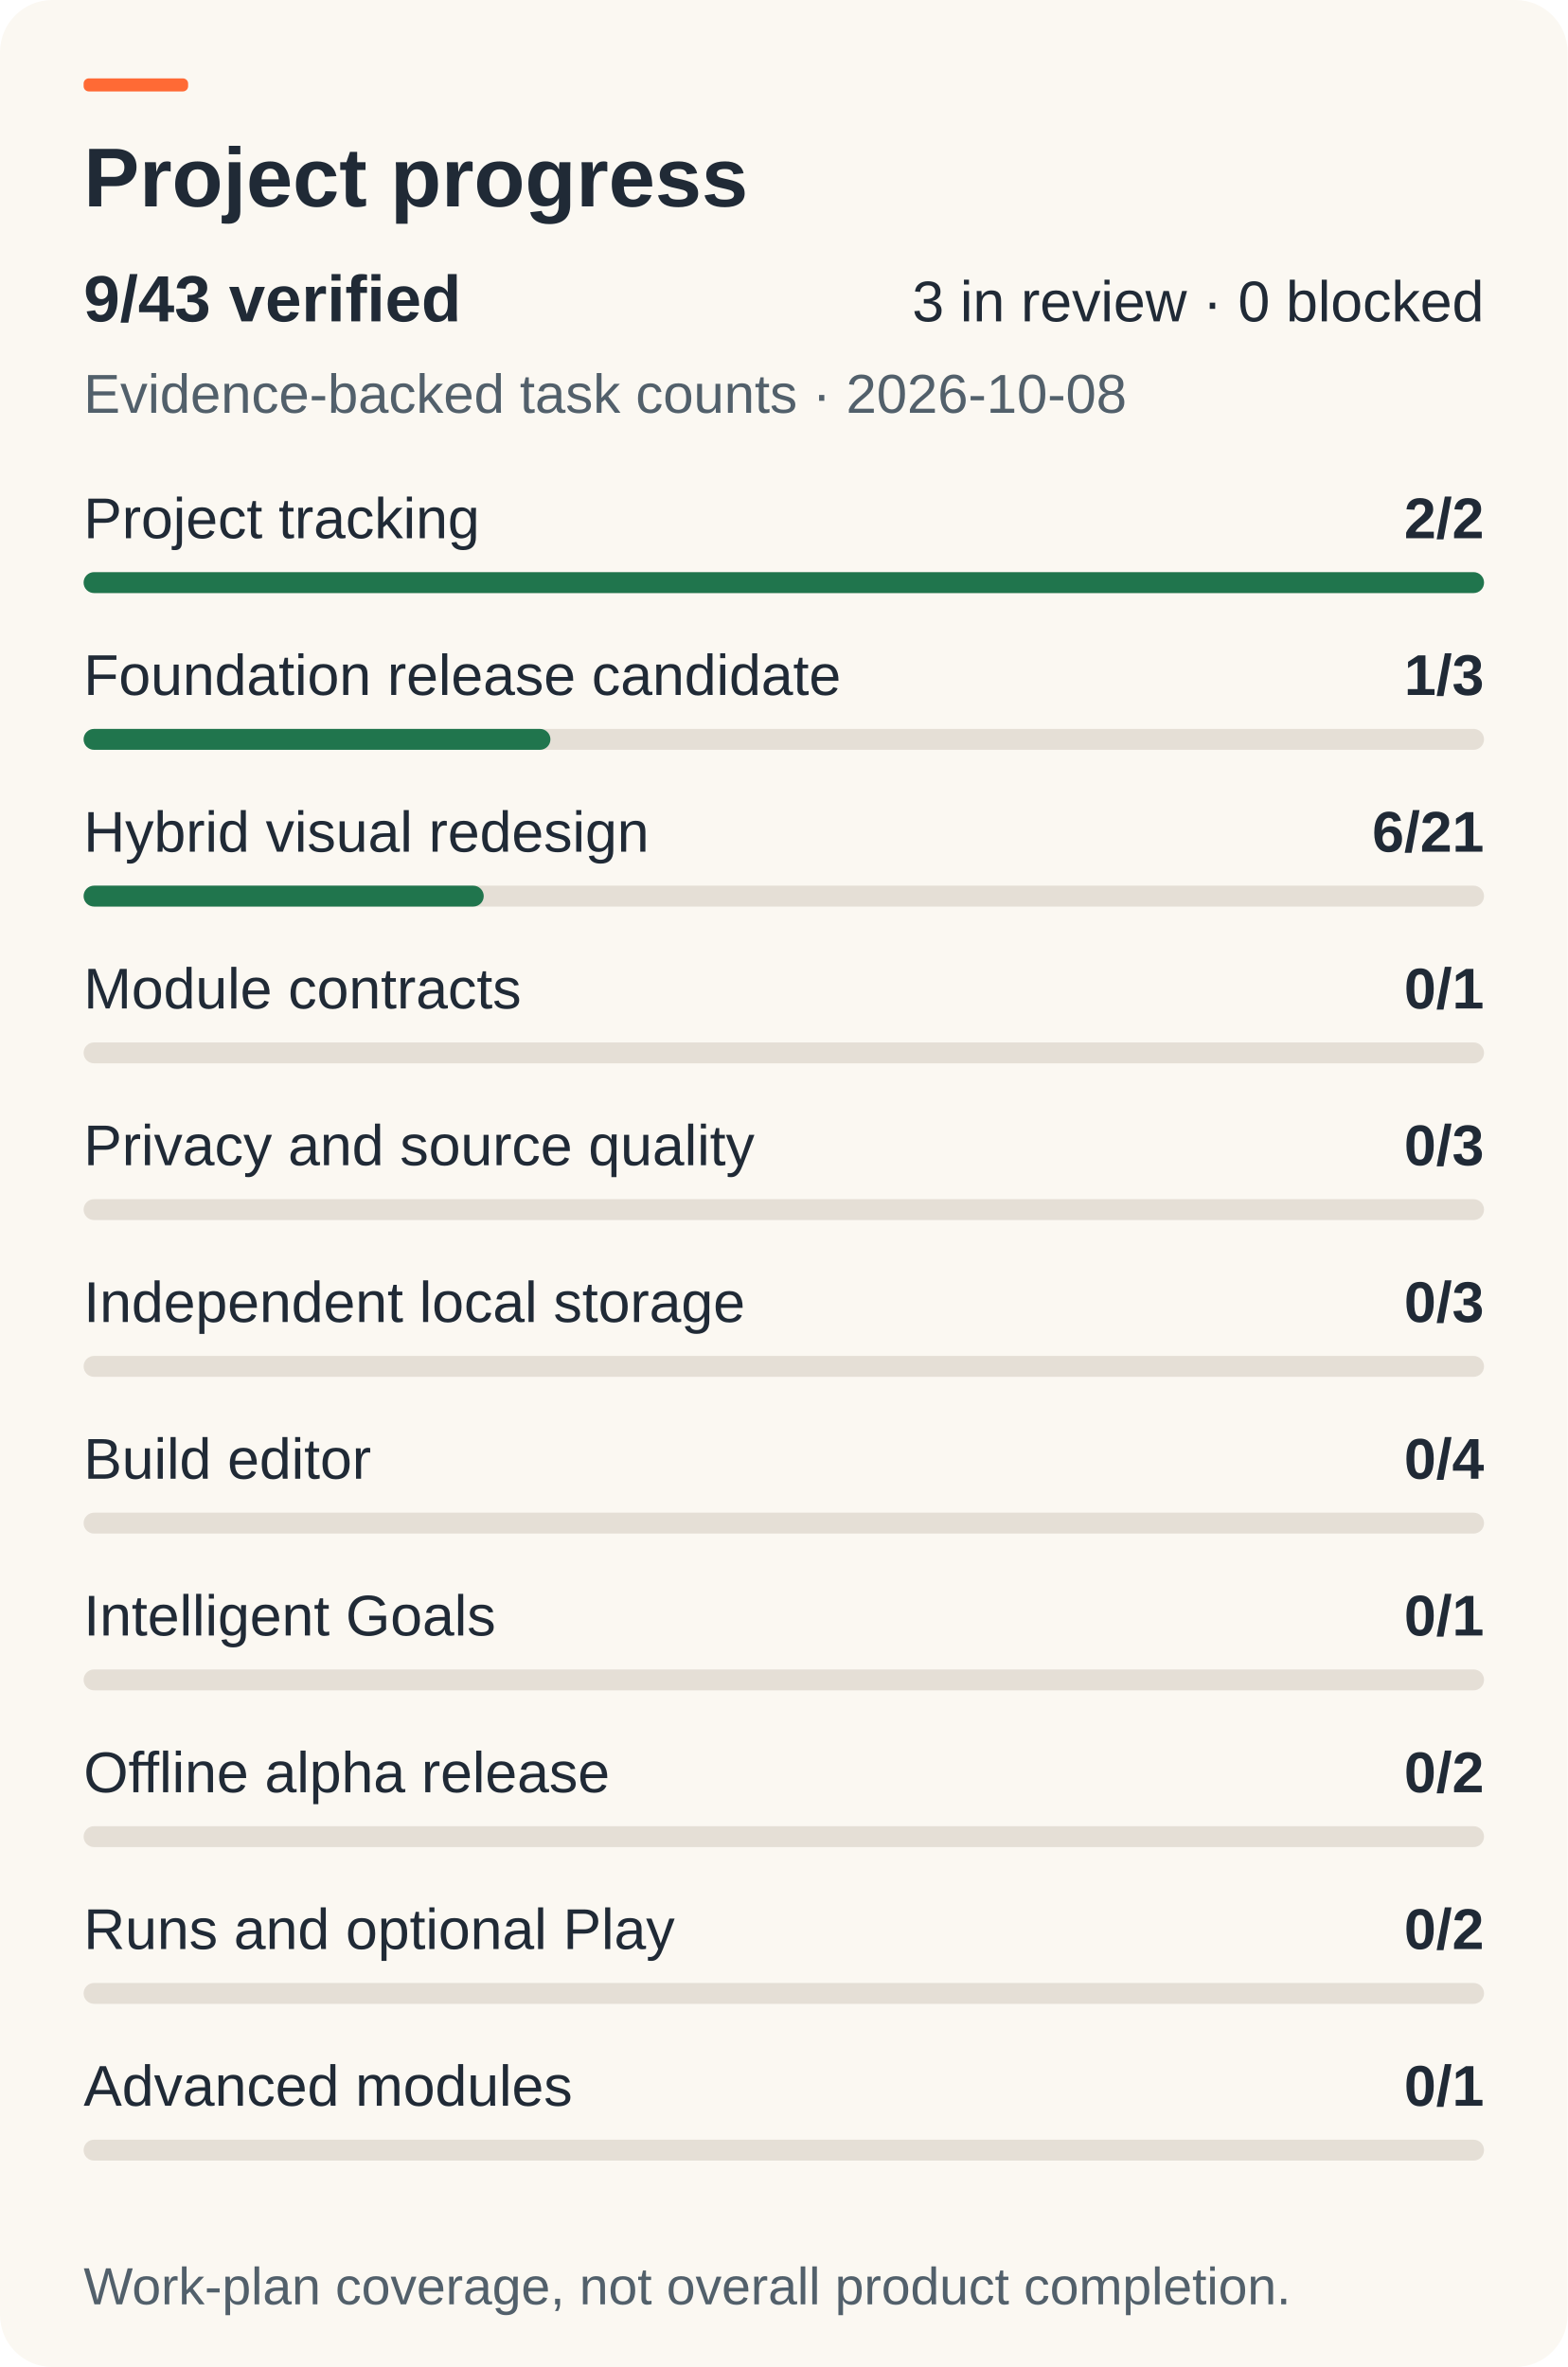
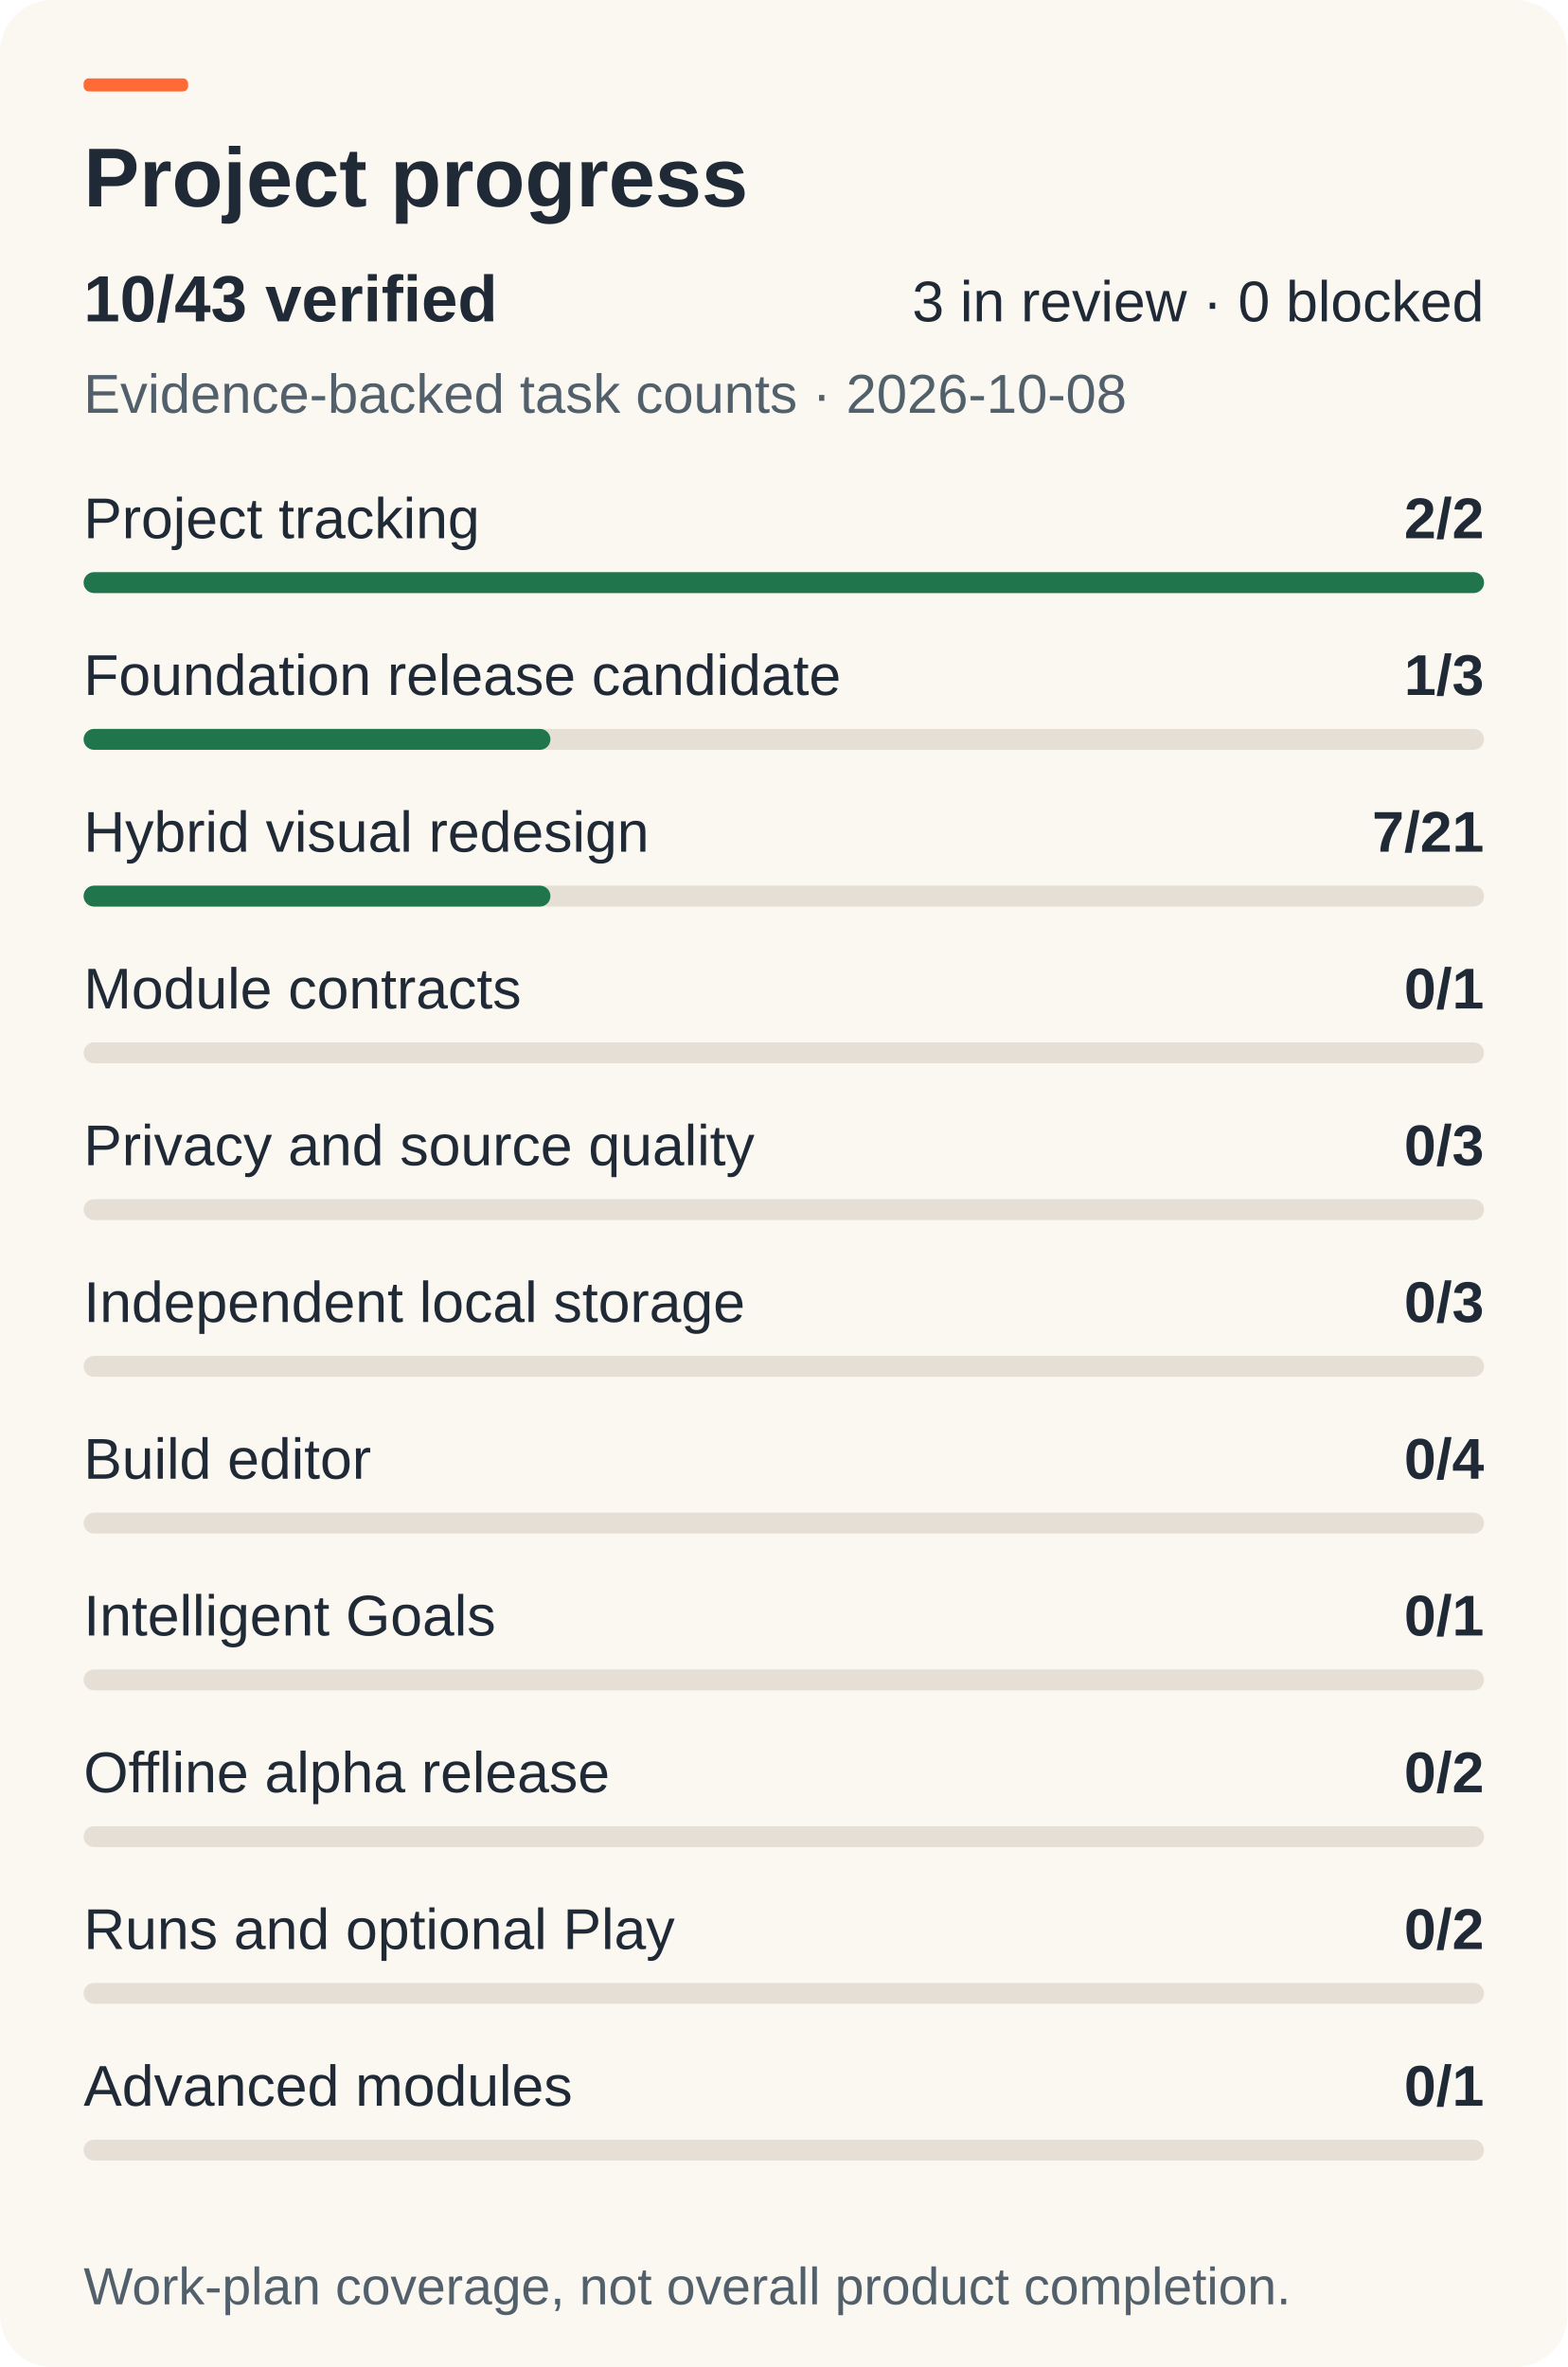
<svg xmlns="http://www.w3.org/2000/svg" width="600" height="906" viewBox="0 0 600 906" role="img" aria-labelledby="title description">
  <rect width="600" height="906" rx="20" fill="#FBF8F2" />
  <g font-family="Arial, sans-serif" fill="#202A36">
    <rect x="32" y="30" width="40" height="5" rx="2" fill="#FF6A35" />
    <text x="32" y="79" font-size="32" font-weight="700">Project progress</text>
-     <text x="32" y="123" font-size="25" font-weight="700">9/43 verified</text>
+     <text x="32" y="123" font-size="25" font-weight="700">10/43 verified</text>
    <text x="568" y="123" text-anchor="end" font-size="22">3 in review · 0 blocked</text>
    <text x="32" y="158" font-size="21" fill="#52606B">Evidence-backed task counts · 2026-10-08</text>
    <text x="32" y="206" font-size="22">Project tracking</text>
    <text x="568" y="206" text-anchor="end" font-size="22" font-weight="700">2/2</text>
    <rect x="32" y="219" width="536" height="8" rx="4" fill="#E5DFD6" />
    <rect x="32" y="219" width="536" height="8" rx="4" fill="#20754D" />
    <text x="32" y="266" font-size="22">Foundation release candidate</text>
    <text x="568" y="266" text-anchor="end" font-size="22" font-weight="700">1/3</text>
    <rect x="32" y="279" width="536" height="8" rx="4" fill="#E5DFD6" />
    <rect x="32" y="279" width="178.667" height="8" rx="4" fill="#20754D" />
    <text x="32" y="326" font-size="22">Hybrid visual redesign</text>
-     <text x="568" y="326" text-anchor="end" font-size="22" font-weight="700">6/21</text>
+     <text x="568" y="326" text-anchor="end" font-size="22" font-weight="700">7/21</text>
    <rect x="32" y="339" width="536" height="8" rx="4" fill="#E5DFD6" />
-     <rect x="32" y="339" width="153.143" height="8" rx="4" fill="#20754D" />
+     <rect x="32" y="339" width="178.667" height="8" rx="4" fill="#20754D" />
    <text x="32" y="386" font-size="22">Module contracts</text>
    <text x="568" y="386" text-anchor="end" font-size="22" font-weight="700">0/1</text>
    <rect x="32" y="399" width="536" height="8" rx="4" fill="#E5DFD6" />
    <text x="32" y="446" font-size="22">Privacy and source quality</text>
    <text x="568" y="446" text-anchor="end" font-size="22" font-weight="700">0/3</text>
    <rect x="32" y="459" width="536" height="8" rx="4" fill="#E5DFD6" />
    <text x="32" y="506" font-size="22">Independent local storage</text>
    <text x="568" y="506" text-anchor="end" font-size="22" font-weight="700">0/3</text>
    <rect x="32" y="519" width="536" height="8" rx="4" fill="#E5DFD6" />
    <text x="32" y="566" font-size="22">Build editor</text>
    <text x="568" y="566" text-anchor="end" font-size="22" font-weight="700">0/4</text>
    <rect x="32" y="579" width="536" height="8" rx="4" fill="#E5DFD6" />
    <text x="32" y="626" font-size="22">Intelligent Goals</text>
    <text x="568" y="626" text-anchor="end" font-size="22" font-weight="700">0/1</text>
    <rect x="32" y="639" width="536" height="8" rx="4" fill="#E5DFD6" />
    <text x="32" y="686" font-size="22">Offline alpha release</text>
    <text x="568" y="686" text-anchor="end" font-size="22" font-weight="700">0/2</text>
    <rect x="32" y="699" width="536" height="8" rx="4" fill="#E5DFD6" />
    <text x="32" y="746" font-size="22">Runs and optional Play</text>
    <text x="568" y="746" text-anchor="end" font-size="22" font-weight="700">0/2</text>
    <rect x="32" y="759" width="536" height="8" rx="4" fill="#E5DFD6" />
    <text x="32" y="806" font-size="22">Advanced modules</text>
    <text x="568" y="806" text-anchor="end" font-size="22" font-weight="700">0/1</text>
    <rect x="32" y="819" width="536" height="8" rx="4" fill="#E5DFD6" />
    <text x="32" y="882" font-size="20" fill="#52606B">Work-plan coverage, not overall product completion.</text>
  </g>
</svg>
